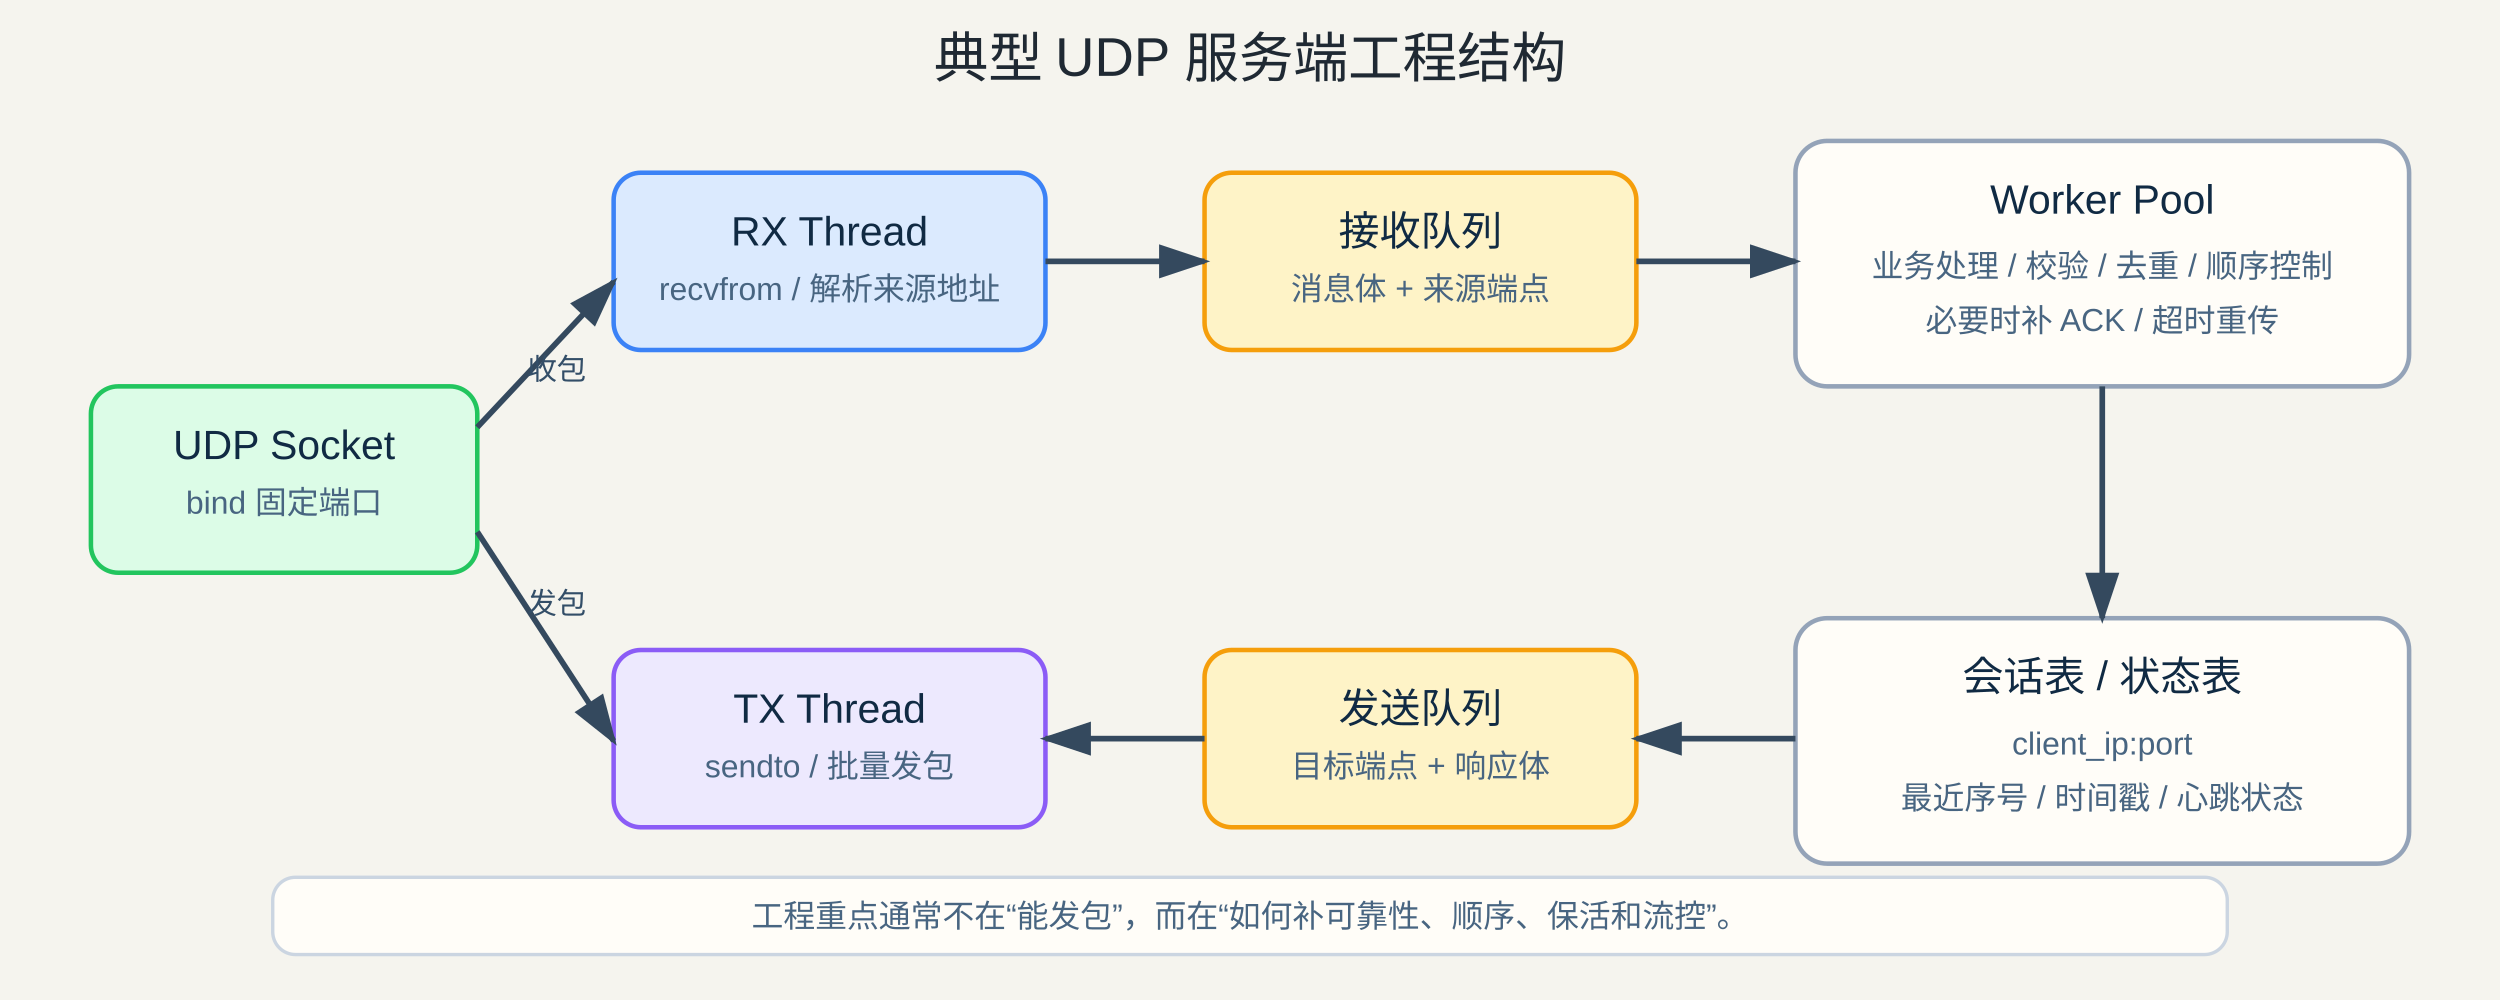
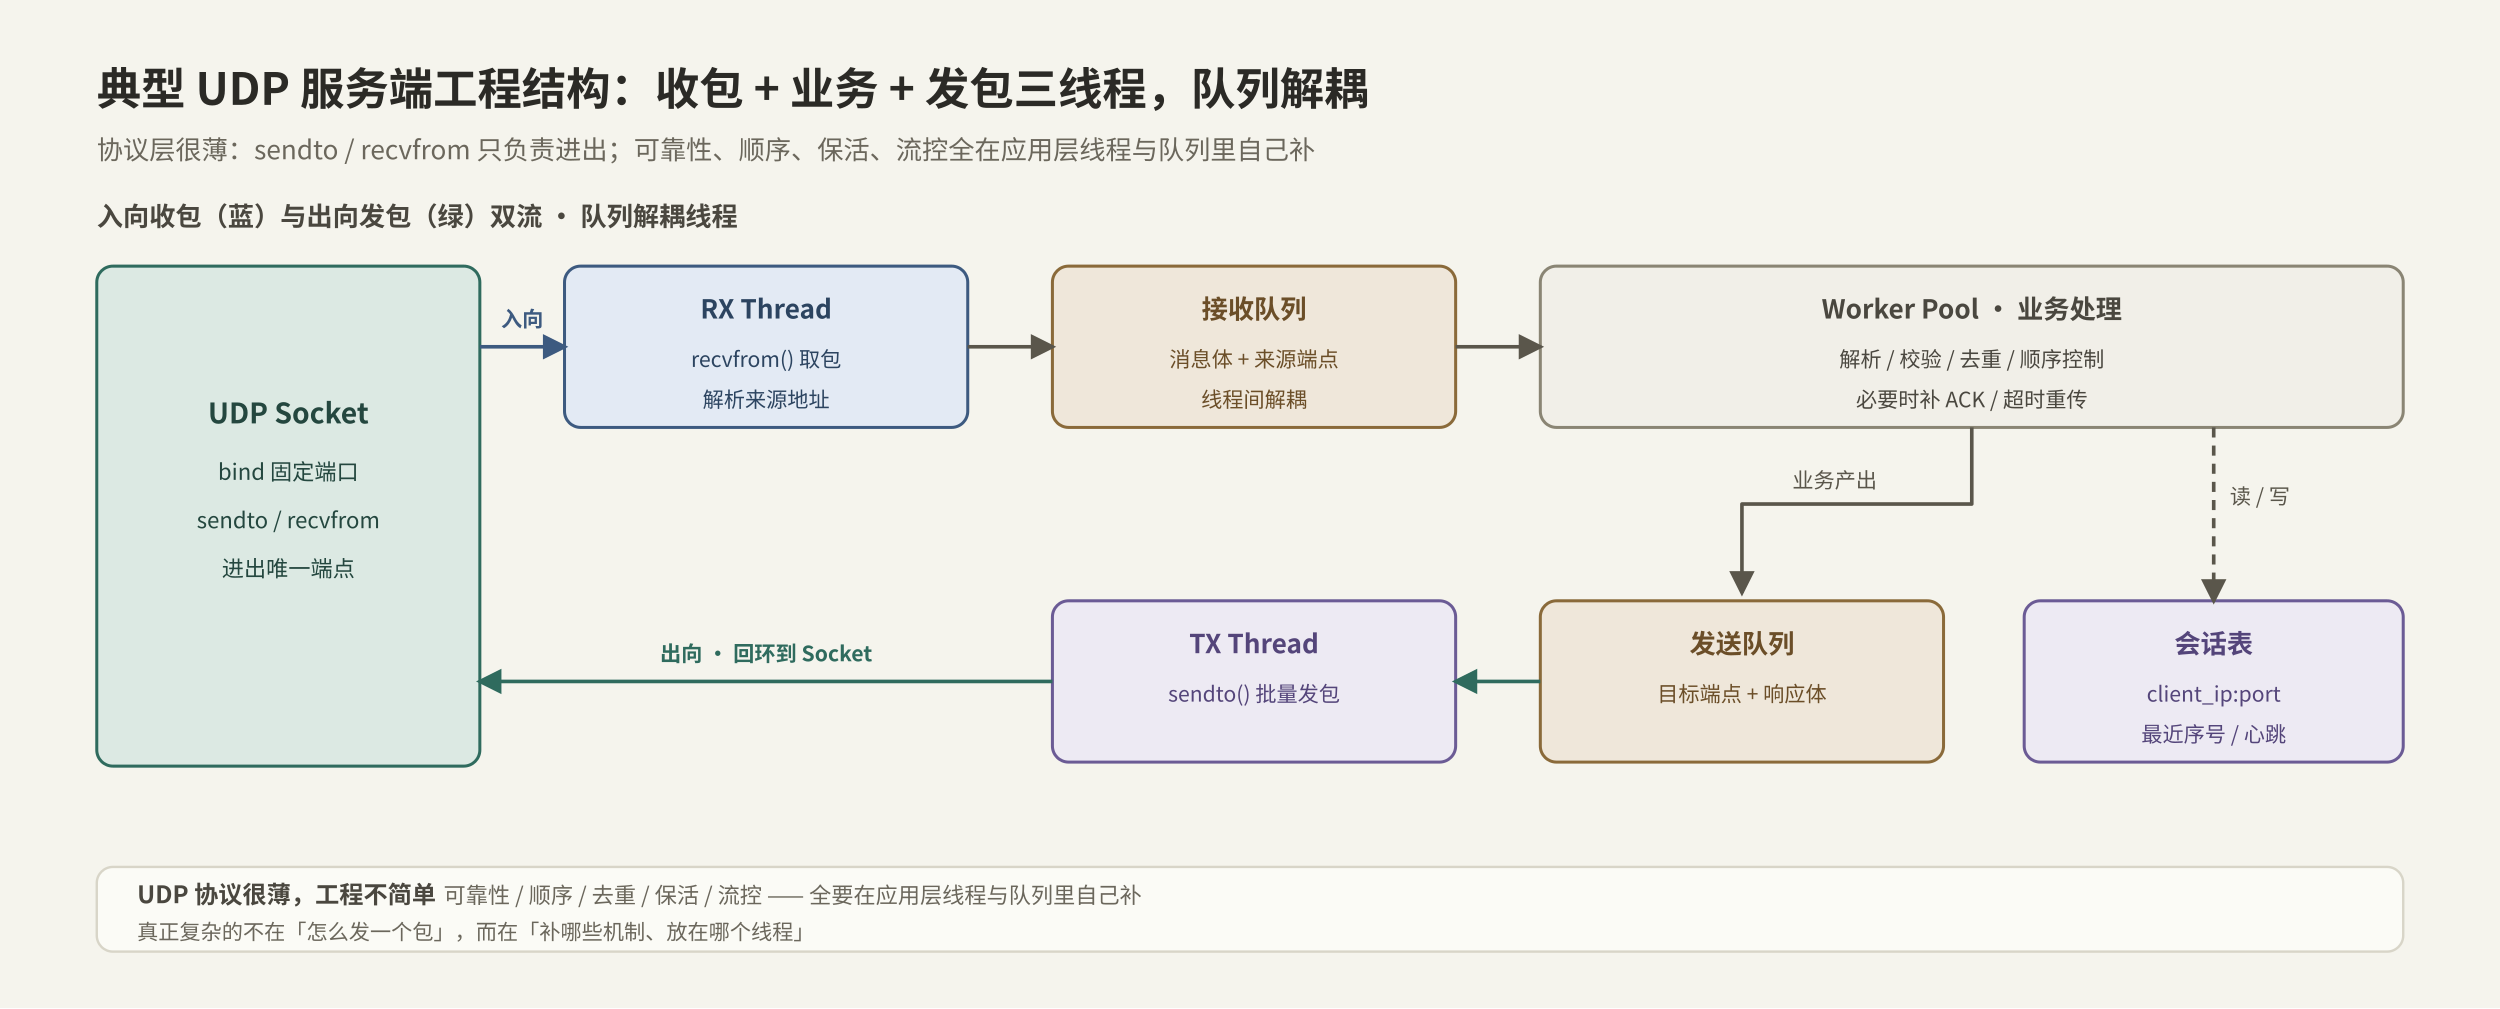
- <svg xmlns="http://www.w3.org/2000/svg" viewBox="0 0 1100 440" role="img" aria-label="UDP 服务端工程结构图">
+ <svg xmlns="http://www.w3.org/2000/svg" viewBox="0 0 1240 500" role="img" aria-label="典型 UDP 服务端工程结构" font-family="'PingFang SC','Hiragino Sans GB','Microsoft YaHei','Noto Sans CJK SC',sans-serif">
  <defs>
-     <marker id="arrow-b" markerWidth="10" markerHeight="10" refX="8" refY="3" orient="auto">
-       <path d="M0,0 L0,6 L9,3 z" fill="#34495e" />
+     <marker id="arrn" viewBox="0 0 10 10" refX="8.5" refY="5" markerWidth="7" markerHeight="7" orient="auto-start-reverse">
+       <path d="M0,0 L10,5 L0,10 z" fill="#5A564B" />
+     </marker>
+     <marker id="arrb" viewBox="0 0 10 10" refX="8.5" refY="5" markerWidth="7" markerHeight="7" orient="auto-start-reverse">
+       <path d="M0,0 L10,5 L0,10 z" fill="#3D5A80" />
+     </marker>
+     <marker id="arrg" viewBox="0 0 10 10" refX="8.5" refY="5" markerWidth="7" markerHeight="7" orient="auto-start-reverse">
+       <path d="M0,0 L10,5 L0,10 z" fill="#2F6B5E" />
    </marker>
  </defs>
-   <rect width="1100" height="440" fill="rgb(245, 244, 238)" />
-   <text x="550" y="34" text-anchor="middle" font-size="24" font-family="Arial, PingFang SC, sans-serif" fill="#1f2933">典型 UDP 服务端工程结构</text>
-   <rect x="40" y="170" width="170" height="82" rx="12" fill="#dcfce7" stroke="#22c55e" stroke-width="2" />
-   <text x="125" y="202" text-anchor="middle" font-size="18" font-family="Arial, PingFang SC, sans-serif" fill="#102a43">UDP Socket</text>
-   <text x="125" y="226" text-anchor="middle" font-size="14" font-family="Arial, PingFang SC, sans-serif" fill="#486581">bind 固定端口</text>
-   <rect x="270" y="76" width="190" height="78" rx="12" fill="#dbeafe" stroke="#3b82f6" stroke-width="2" />
-   <text x="365" y="108" text-anchor="middle" font-size="18" font-family="Arial, PingFang SC, sans-serif" fill="#102a43">RX Thread</text>
-   <text x="365" y="132" text-anchor="middle" font-size="14" font-family="Arial, PingFang SC, sans-serif" fill="#486581">recvfrom / 解析来源地址</text>
-   <rect x="270" y="286" width="190" height="78" rx="12" fill="#ede9fe" stroke="#8b5cf6" stroke-width="2" />
-   <text x="365" y="318" text-anchor="middle" font-size="18" font-family="Arial, PingFang SC, sans-serif" fill="#102a43">TX Thread</text>
-   <text x="365" y="342" text-anchor="middle" font-size="14" font-family="Arial, PingFang SC, sans-serif" fill="#486581">sendto / 批量发包</text>
-   <rect x="530" y="76" width="190" height="78" rx="12" fill="#fef3c7" stroke="#f59e0b" stroke-width="2" />
-   <text x="625" y="108" text-anchor="middle" font-size="18" font-family="Arial, PingFang SC, sans-serif" fill="#102a43">接收队列</text>
-   <text x="625" y="132" text-anchor="middle" font-size="14" font-family="Arial, PingFang SC, sans-serif" fill="#486581">消息体 + 来源端点</text>
-   <rect x="530" y="286" width="190" height="78" rx="12" fill="#fef3c7" stroke="#f59e0b" stroke-width="2" />
-   <text x="625" y="318" text-anchor="middle" font-size="18" font-family="Arial, PingFang SC, sans-serif" fill="#102a43">发送队列</text>
-   <text x="625" y="342" text-anchor="middle" font-size="14" font-family="Arial, PingFang SC, sans-serif" fill="#486581">目标端点 + 响应体</text>
-   <rect x="790" y="62" width="270" height="108" rx="14" fill="#fffdf8" stroke="#94a3b8" stroke-width="2" />
-   <text x="925" y="94" text-anchor="middle" font-size="18" font-family="Arial, PingFang SC, sans-serif" fill="#102a43">Worker Pool</text>
-   <text x="925" y="122" text-anchor="middle" font-size="14" font-family="Arial, PingFang SC, sans-serif" fill="#486581">业务处理 / 校验 / 去重 / 顺序控制</text>
-   <text x="925" y="146" text-anchor="middle" font-size="14" font-family="Arial, PingFang SC, sans-serif" fill="#486581">必要时补 ACK / 超时重传</text>
-   <rect x="790" y="272" width="270" height="108" rx="14" fill="#fffdf8" stroke="#94a3b8" stroke-width="2" />
-   <text x="925" y="304" text-anchor="middle" font-size="18" font-family="Arial, PingFang SC, sans-serif" fill="#102a43">会话表 / 状态表</text>
-   <text x="925" y="332" text-anchor="middle" font-size="14" font-family="Arial, PingFang SC, sans-serif" fill="#486581">client_ip:port</text>
-   <text x="925" y="356" text-anchor="middle" font-size="14" font-family="Arial, PingFang SC, sans-serif" fill="#486581">最近序号 / 时间戳 / 心跳状态</text>
-   <line x1="210" y1="188" x2="270" y2="124" stroke="#34495e" stroke-width="2.5" marker-end="url(#arrow-b)" />
-   <line x1="210" y1="234" x2="270" y2="326" stroke="#34495e" stroke-width="2.5" marker-end="url(#arrow-b)" />
-   <line x1="460" y1="115" x2="530" y2="115" stroke="#34495e" stroke-width="2.5" marker-end="url(#arrow-b)" />
-   <line x1="720" y1="115" x2="790" y2="115" stroke="#34495e" stroke-width="2.5" marker-end="url(#arrow-b)" />
-   <line x1="925" y1="170" x2="925" y2="272" stroke="#34495e" stroke-width="2.5" marker-end="url(#arrow-b)" />
-   <line x1="790" y1="325" x2="720" y2="325" stroke="#34495e" stroke-width="2.5" marker-end="url(#arrow-b)" />
-   <line x1="530" y1="325" x2="460" y2="325" stroke="#34495e" stroke-width="2.5" marker-end="url(#arrow-b)" />
-   <text x="232" y="167" font-size="13" font-family="Arial, PingFang SC, sans-serif" fill="#334e68">收包</text>
-   <text x="232" y="270" font-size="13" font-family="Arial, PingFang SC, sans-serif" fill="#334e68">发包</text>
-   <rect x="120" y="386" width="860" height="34" rx="10" fill="#fffdf8" stroke="#cbd5e1" stroke-width="1.5" />
-   <text x="550" y="408" text-anchor="middle" font-size="14" font-family="Arial, PingFang SC, sans-serif" fill="#486581">工程重点通常不在“能发包”，而在“如何补可靠性、顺序、保活和流控”。</text>
+   <rect x="0" y="0" width="1240" height="500" fill="rgb(245, 244, 237)" />
+   <text x="48" y="52" font-size="22" font-weight="700" fill="#2B2A26">典型 UDP 服务端工程结构：收包 + 业务 + 发包三线程，队列解耦</text>
+   <text x="48" y="79" font-size="13" fill="#6B675C">协议层很薄：sendto / recvfrom 只负责进出；可靠性、顺序、保活、流控全在应用层线程与队列里自己补</text>
+   <text x="48" y="112" font-size="13" font-weight="700" fill="#4A473F">入向收包（蓝）与出向发包（绿）双流 · 队列解耦线程</text>
+   <rect x="48" y="132" width="190" height="248" rx="8" fill="#DCE9E3" stroke="#2F6B5E" stroke-width="1.5" />
+   <text x="143" y="210" font-size="14" font-weight="700" fill="#24473F" text-anchor="middle">UDP Socket</text>
+   <text x="143" y="238" font-size="11" fill="#24473F" text-anchor="middle">bind 固定端口</text>
+   <text x="143" y="262" font-size="11" fill="#24473F" text-anchor="middle">sendto / recvfrom</text>
+   <text x="143" y="286" font-size="11" fill="#24473F" text-anchor="middle">进出唯一端点</text>
+   <rect x="280" y="132" width="200" height="80" rx="8" fill="#E3EAF4" stroke="#3D5A80" stroke-width="1.5" />
+   <text x="380" y="158" font-size="13" font-weight="700" fill="#2C4460" text-anchor="middle">RX Thread</text>
+   <text x="380" y="182" font-size="10.5" fill="#2C4460" text-anchor="middle">recvfrom() 取包</text>
+   <text x="380" y="202" font-size="10.5" fill="#2C4460" text-anchor="middle">解析来源地址</text>
+   <rect x="522" y="132" width="200" height="80" rx="8" fill="#EFE7DA" stroke="#8A6A3A" stroke-width="1.5" />
+   <text x="622" y="158" font-size="13" font-weight="700" fill="#6B4E28" text-anchor="middle">接收队列</text>
+   <text x="622" y="182" font-size="10.5" fill="#6B4E28" text-anchor="middle">消息体 + 来源端点</text>
+   <text x="622" y="202" font-size="10.5" fill="#6B4E28" text-anchor="middle">线程间解耦</text>
+   <rect x="764" y="132" width="428" height="80" rx="8" fill="#F1EFE8" stroke="#8A8574" stroke-width="1.5" />
+   <text x="978" y="158" font-size="13" font-weight="700" fill="#4A473F" text-anchor="middle">Worker Pool · 业务处理</text>
+   <text x="978" y="182" font-size="10.5" fill="#4A473F" text-anchor="middle">解析 / 校验 / 去重 / 顺序控制</text>
+   <text x="978" y="202" font-size="10.5" fill="#4A473F" text-anchor="middle">必要时补 ACK / 超时重传</text>
+   <line x1="238" y1="172" x2="280" y2="172" stroke="#3D5A80" stroke-width="1.8" marker-end="url(#arrb)" />
+   <text x="259" y="162" font-size="10.5" font-weight="700" fill="#3D5A80" text-anchor="middle">入向</text>
+   <line x1="480" y1="172" x2="522" y2="172" stroke="#5A564B" stroke-width="1.8" marker-end="url(#arrn)" />
+   <line x1="722" y1="172" x2="764" y2="172" stroke="#5A564B" stroke-width="1.8" marker-end="url(#arrn)" />
+   <rect x="764" y="298" width="200" height="80" rx="8" fill="#EFE7DA" stroke="#8A6A3A" stroke-width="1.5" />
+   <text x="864" y="324" font-size="13" font-weight="700" fill="#6B4E28" text-anchor="middle">发送队列</text>
+   <text x="864" y="348" font-size="10.5" fill="#6B4E28" text-anchor="middle">目标端点 + 响应体</text>
+   <rect x="522" y="298" width="200" height="80" rx="8" fill="#EDEAF3" stroke="#6B5B95" stroke-width="1.5" />
+   <text x="622" y="324" font-size="13" font-weight="700" fill="#54457A" text-anchor="middle">TX Thread</text>
+   <text x="622" y="348" font-size="10.5" fill="#54457A" text-anchor="middle">sendto() 批量发包</text>
+   <rect x="1004" y="298" width="188" height="80" rx="8" fill="#EDEAF3" stroke="#6B5B95" stroke-width="1.5" />
+   <text x="1098" y="324" font-size="13" font-weight="700" fill="#54457A" text-anchor="middle">会话表</text>
+   <text x="1098" y="348" font-size="10.5" fill="#54457A" text-anchor="middle">client_ip:port</text>
+   <text x="1098" y="368" font-size="10.5" fill="#54457A" text-anchor="middle">最近序号 / 心跳</text>
+   <path d="M978 212 V250 H864 V294" fill="none" stroke="#5A564B" stroke-width="1.8" stroke-linejoin="round" marker-end="url(#arrn)" />
+   <text x="910" y="242" font-size="10.5" fill="#5A564B" text-anchor="middle">业务产出</text>
+   <line x1="1098" y1="212" x2="1098" y2="298" stroke="#5A564B" stroke-width="1.8" stroke-dasharray="5 4" marker-end="url(#arrn)" />
+   <text x="1106" y="250" font-size="10.5" fill="#5A564B">读 / 写</text>
+   <line x1="764" y1="338" x2="722" y2="338" stroke="#2F6B5E" stroke-width="1.8" marker-end="url(#arrg)" />
+   <line x1="522" y1="338" x2="238" y2="338" stroke="#2F6B5E" stroke-width="1.8" marker-end="url(#arrg)" />
+   <text x="380" y="328" font-size="10.5" font-weight="700" fill="#2F6B5E" text-anchor="middle">出向 · 回环到 Socket</text>
+   <rect x="48" y="430" width="1144" height="42" rx="8" fill="#FBFBF6" stroke="#D8D5C8" stroke-width="1.2" />
+   <text x="68" y="448" font-size="12" font-weight="700" fill="#4A473F">UDP 协议很薄，工程不简单</text>
+   <text x="220" y="448" font-size="11" fill="#6B675C">可靠性 / 顺序 / 去重 / 保活 / 流控 —— 全要在应用层线程与队列里自己补</text>
+   <text x="68" y="466" font-size="10.5" fill="#6B675C">真正复杂的不在「怎么发一个包」，而在「补哪些机制、放在哪个线程」</text>
</svg>
